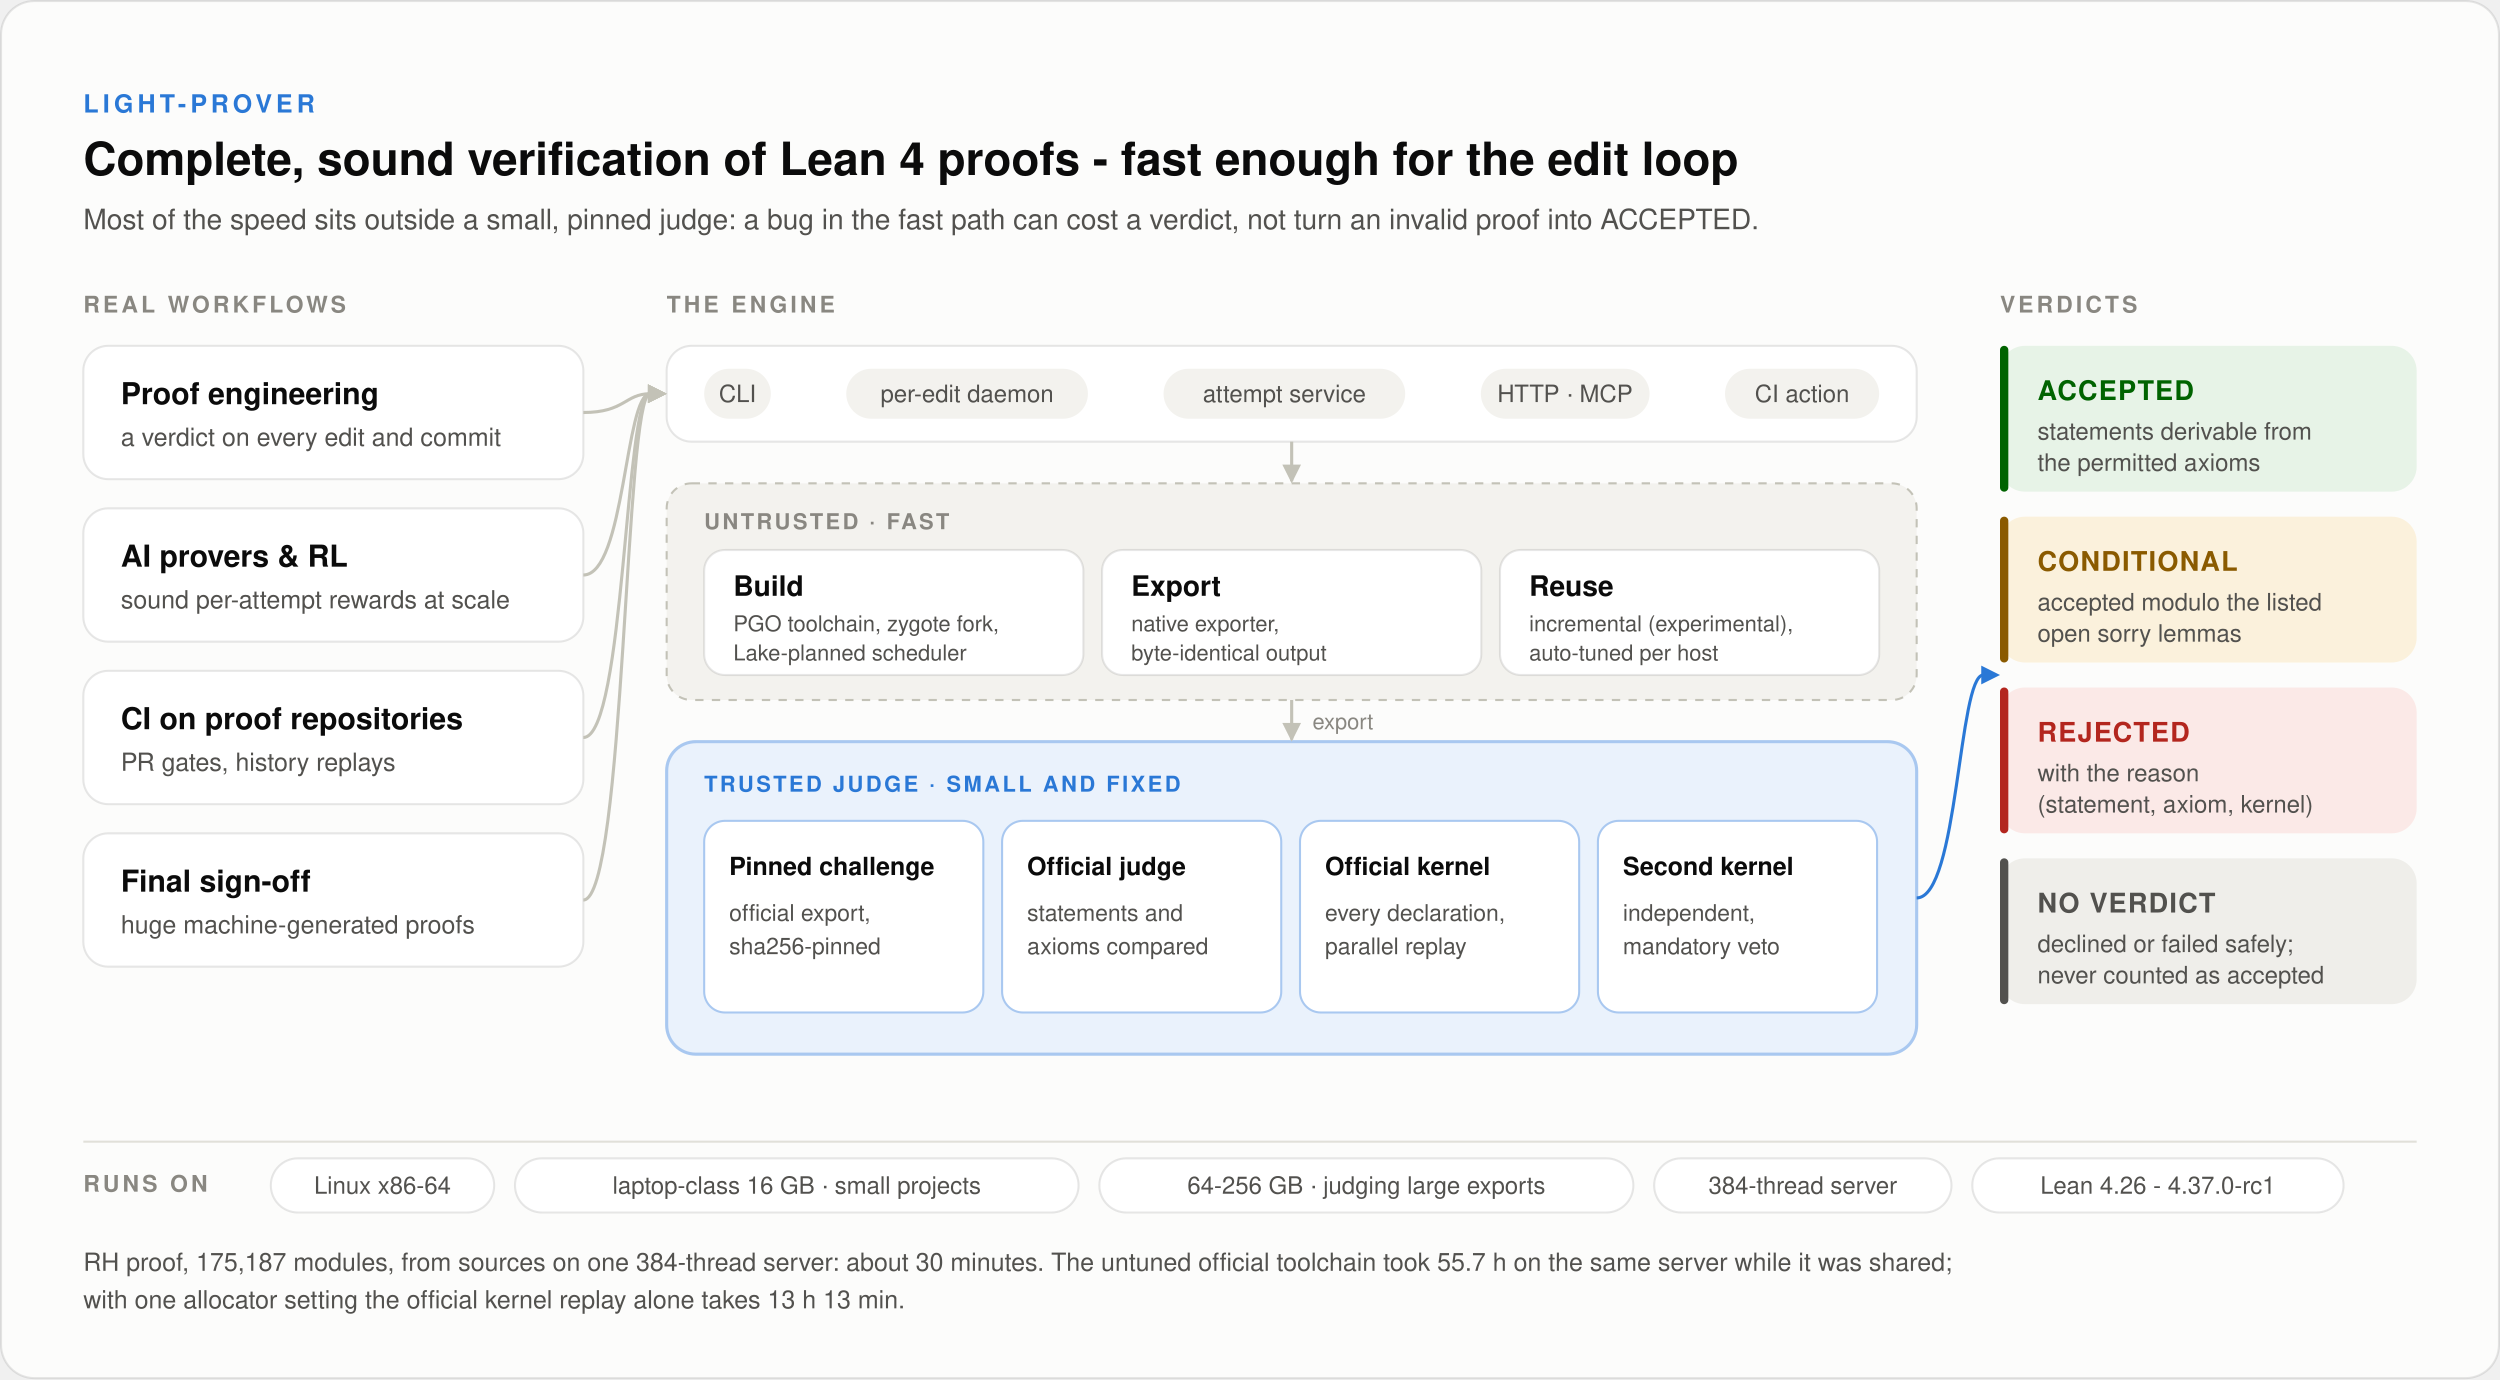
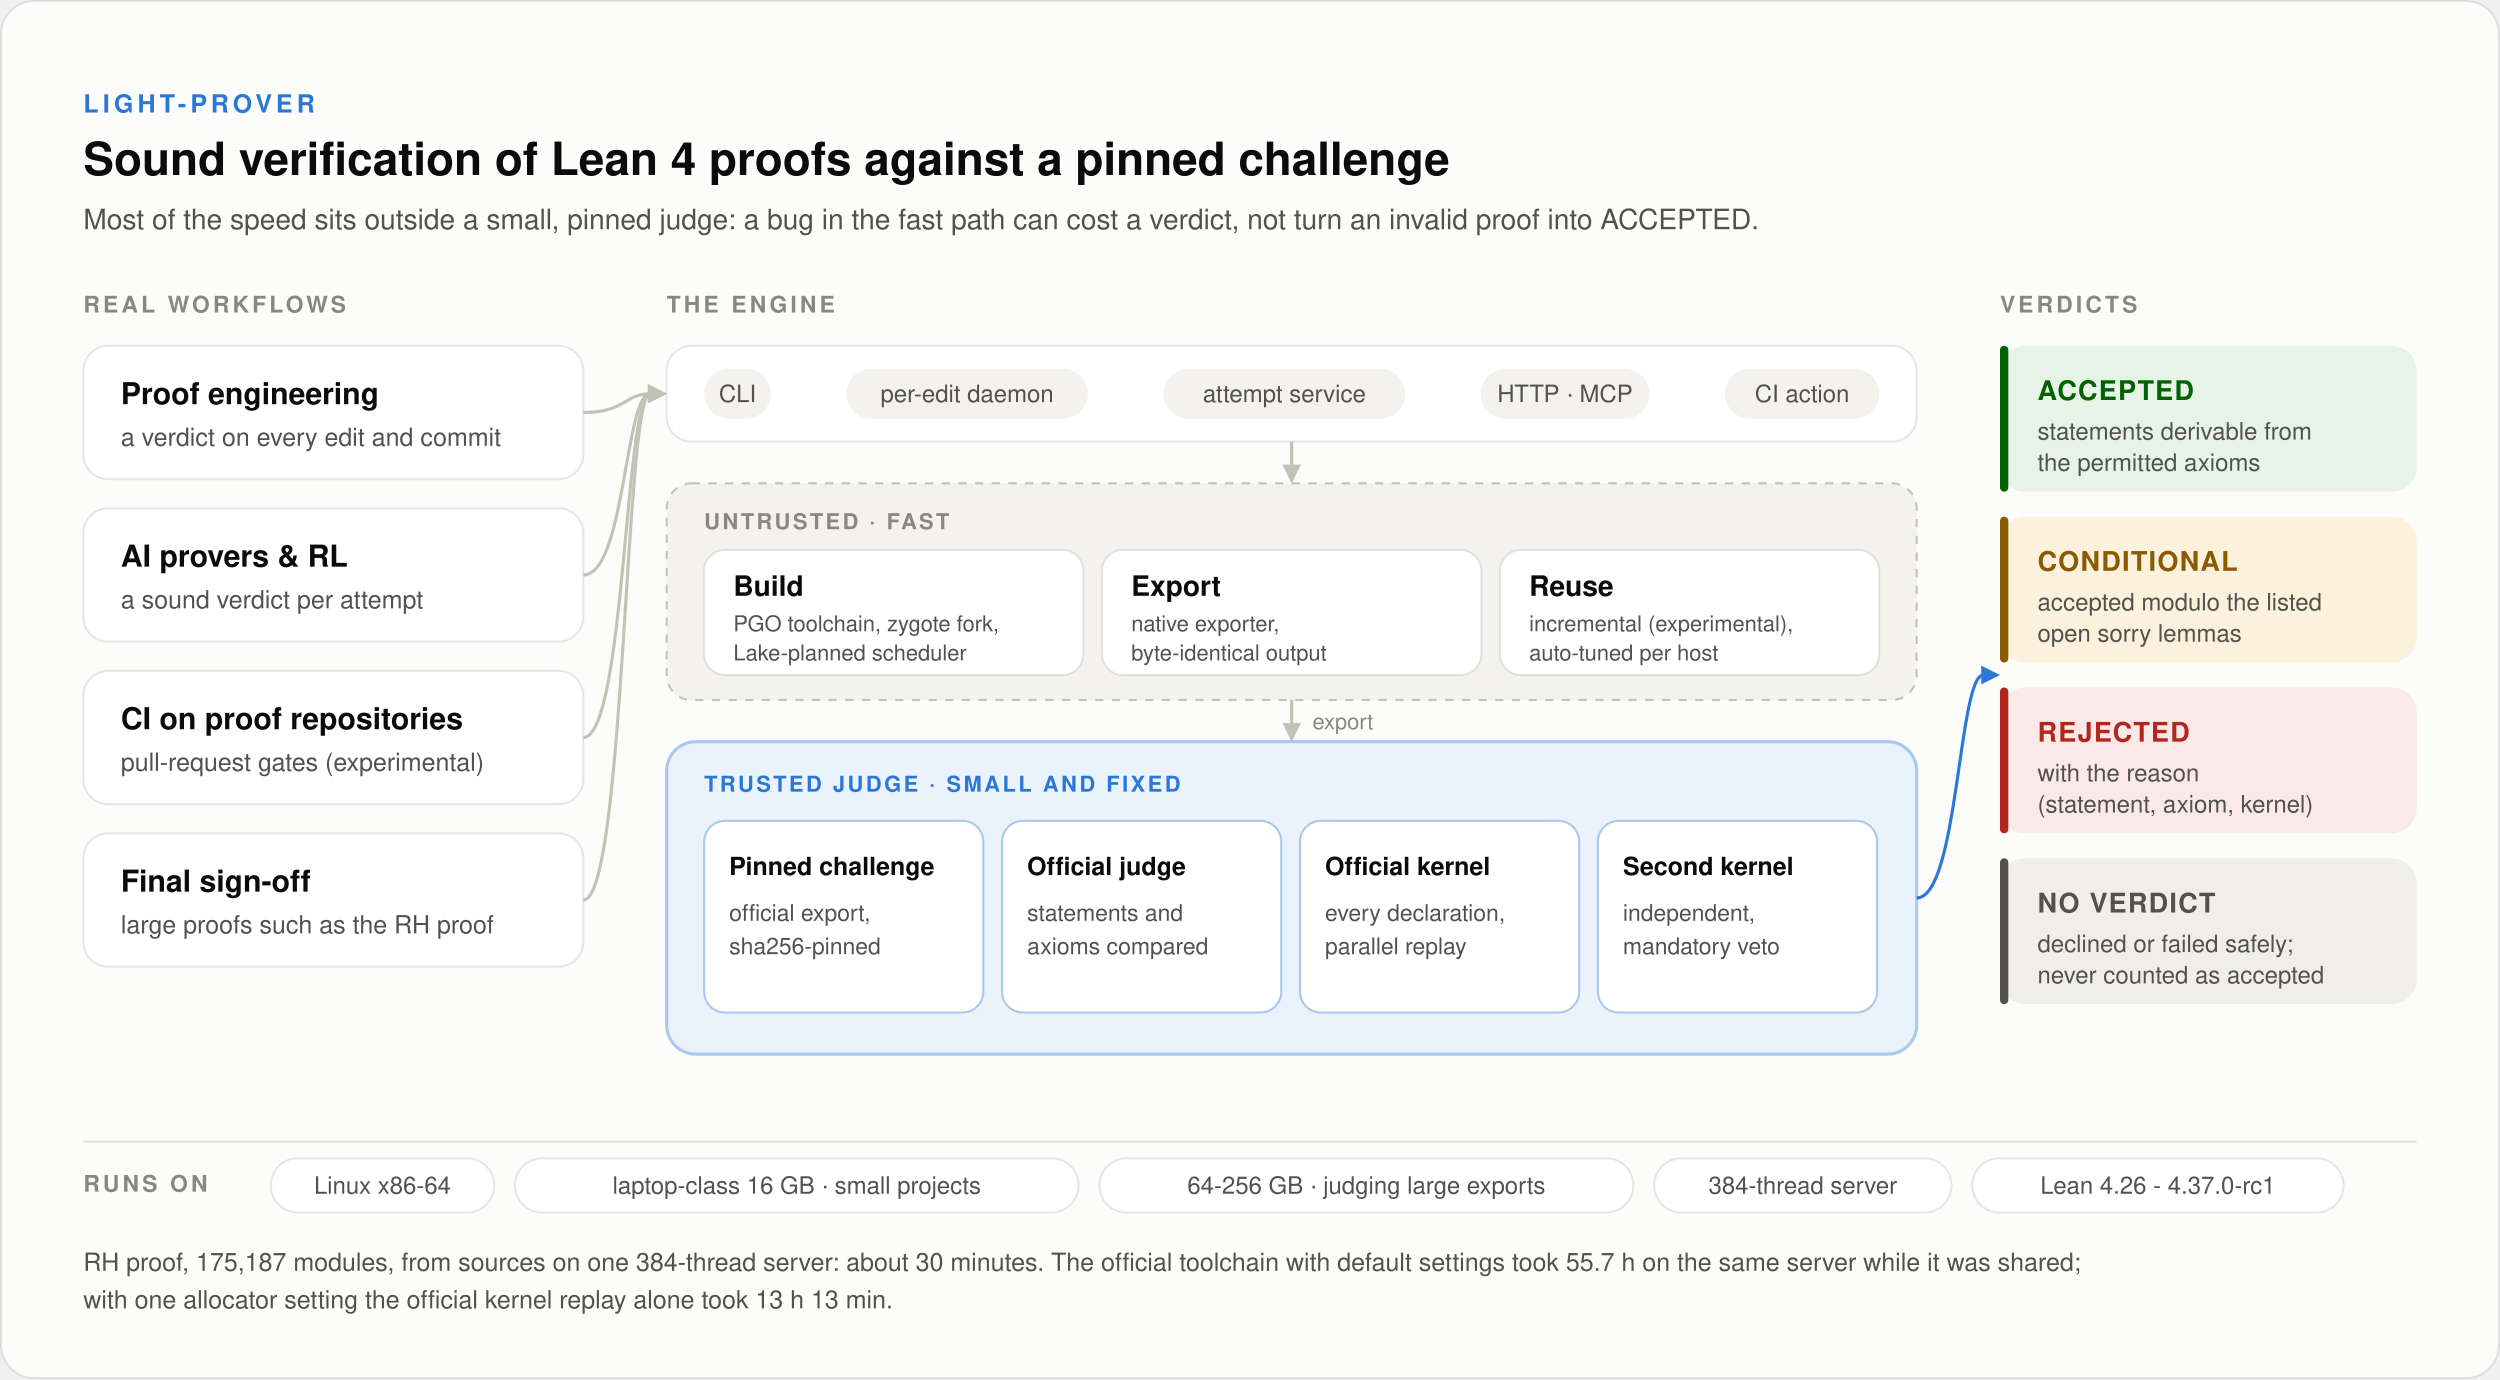
<svg xmlns="http://www.w3.org/2000/svg" width="1200" height="662" viewBox="0 0 1200 662" role="img" aria-label="Light-Prover framework: real workflows feed an untrusted fast build and export; a small trusted judge produces the verdict">
  <style>.fx{opacity:0;animation:7.0s ease-in-out infinite both}.dash{animation-name:dash;animation-timing-function:linear}.glow{animation-name:glow}@keyframes dash{0%{stroke-dashoffset:70;opacity:0}3%{opacity:.85}11%{opacity:.85}14%{stroke-dashoffset:-100;opacity:0}100%{stroke-dashoffset:-100;opacity:0}}@keyframes glow{0%{opacity:0}5%{opacity:1}13%{opacity:1}19%{opacity:0}100%{opacity:0}}@media (prefers-reduced-motion:reduce){.fx{animation:none!important;opacity:0!important}}</style>
  <rect x="0.5" y="0.5" width="1199" height="661" rx="16" fill="#fcfcfb" stroke="rgba(11,11,11,0.10)" stroke-width="1" />
  <text x="40" y="54" font-family="system-ui,-apple-system,'Segoe UI',Helvetica,Arial,sans-serif" font-size="12" font-weight="700" fill="#2a78d6" text-anchor="start" letter-spacing="2">LIGHT-PROVER</text>
-   <text x="40" y="84" font-family="system-ui,-apple-system,'Segoe UI',Helvetica,Arial,sans-serif" font-size="22" font-weight="600" fill="#0b0b0b" text-anchor="start">Complete, sound verification of Lean 4 proofs - fast enough for the edit loop</text>
+   <text x="40" y="84" font-family="system-ui,-apple-system,'Segoe UI',Helvetica,Arial,sans-serif" font-size="22" font-weight="600" fill="#0b0b0b" text-anchor="start">Sound verification of Lean 4 proofs against a pinned challenge</text>
  <text x="40" y="110" font-family="system-ui,-apple-system,'Segoe UI',Helvetica,Arial,sans-serif" font-size="13.5" font-weight="400" fill="#52514e" text-anchor="start">Most of the speed sits outside a small, pinned judge: a bug in the fast path can cost a verdict, not turn an invalid proof into ACCEPTED.</text>
  <text x="40" y="150" font-family="system-ui,-apple-system,'Segoe UI',Helvetica,Arial,sans-serif" font-size="11" font-weight="700" fill="#898781" text-anchor="start" letter-spacing="1.5">REAL WORKFLOWS</text>
  <rect x="40" y="166" width="240" height="64" rx="12" fill="#ffffff" stroke="rgba(11,11,11,0.10)" stroke-width="1" />
  <text x="58" y="194" font-family="system-ui,-apple-system,'Segoe UI',Helvetica,Arial,sans-serif" font-size="14.5" font-weight="600" fill="#0b0b0b" text-anchor="start">Proof engineering</text>
  <text x="58" y="214" font-family="system-ui,-apple-system,'Segoe UI',Helvetica,Arial,sans-serif" font-size="12" font-weight="400" fill="#52514e" text-anchor="start">a verdict on every edit and commit</text>
  <rect x="40" y="244" width="240" height="64" rx="12" fill="#ffffff" stroke="rgba(11,11,11,0.10)" stroke-width="1" />
  <text x="58" y="272" font-family="system-ui,-apple-system,'Segoe UI',Helvetica,Arial,sans-serif" font-size="14.5" font-weight="600" fill="#0b0b0b" text-anchor="start">AI provers &amp; RL</text>
-   <text x="58" y="292" font-family="system-ui,-apple-system,'Segoe UI',Helvetica,Arial,sans-serif" font-size="12" font-weight="400" fill="#52514e" text-anchor="start">sound per-attempt rewards at scale</text>
+   <text x="58" y="292" font-family="system-ui,-apple-system,'Segoe UI',Helvetica,Arial,sans-serif" font-size="12" font-weight="400" fill="#52514e" text-anchor="start">a sound verdict per attempt</text>
  <rect x="40" y="322" width="240" height="64" rx="12" fill="#ffffff" stroke="rgba(11,11,11,0.10)" stroke-width="1" />
  <text x="58" y="350" font-family="system-ui,-apple-system,'Segoe UI',Helvetica,Arial,sans-serif" font-size="14.5" font-weight="600" fill="#0b0b0b" text-anchor="start">CI on proof repositories</text>
-   <text x="58" y="370" font-family="system-ui,-apple-system,'Segoe UI',Helvetica,Arial,sans-serif" font-size="12" font-weight="400" fill="#52514e" text-anchor="start">PR gates, history replays</text>
+   <text x="58" y="370" font-family="system-ui,-apple-system,'Segoe UI',Helvetica,Arial,sans-serif" font-size="12" font-weight="400" fill="#52514e" text-anchor="start">pull-request gates (experimental)</text>
  <rect x="40" y="400" width="240" height="64" rx="12" fill="#ffffff" stroke="rgba(11,11,11,0.10)" stroke-width="1" />
  <text x="58" y="428" font-family="system-ui,-apple-system,'Segoe UI',Helvetica,Arial,sans-serif" font-size="14.5" font-weight="600" fill="#0b0b0b" text-anchor="start">Final sign-off</text>
-   <text x="58" y="448" font-family="system-ui,-apple-system,'Segoe UI',Helvetica,Arial,sans-serif" font-size="12" font-weight="400" fill="#52514e" text-anchor="start">huge machine-generated proofs</text>
+   <text x="58" y="448" font-family="system-ui,-apple-system,'Segoe UI',Helvetica,Arial,sans-serif" font-size="12" font-weight="400" fill="#52514e" text-anchor="start">large proofs such as the RH proof</text>
  <text x="320" y="150" font-family="system-ui,-apple-system,'Segoe UI',Helvetica,Arial,sans-serif" font-size="11" font-weight="700" fill="#898781" text-anchor="start" letter-spacing="1.5">THE ENGINE</text>
  <rect x="320" y="166" width="600" height="46" rx="12" fill="#ffffff" stroke="rgba(11,11,11,0.10)" stroke-width="1" />
  <rect x="338" y="177" width="32.0" height="24" rx="12" fill="#f3f2ee" />
  <text x="354.0" y="193" font-family="system-ui,-apple-system,'Segoe UI',Helvetica,Arial,sans-serif" font-size="11.5" font-weight="500" fill="#52514e" text-anchor="middle">CLI</text>
  <rect x="406.2" y="177" width="116.0" height="24" rx="12" fill="#f3f2ee" />
  <text x="464.2" y="193" font-family="system-ui,-apple-system,'Segoe UI',Helvetica,Arial,sans-serif" font-size="11.5" font-weight="500" fill="#52514e" text-anchor="middle">per-edit daemon</text>
  <rect x="558.5" y="177" width="116.0" height="24" rx="12" fill="#f3f2ee" />
  <text x="616.5" y="193" font-family="system-ui,-apple-system,'Segoe UI',Helvetica,Arial,sans-serif" font-size="11.5" font-weight="500" fill="#52514e" text-anchor="middle">attempt service</text>
  <rect x="710.8" y="177" width="81.0" height="24" rx="12" fill="#f3f2ee" />
  <text x="751.2" y="193" font-family="system-ui,-apple-system,'Segoe UI',Helvetica,Arial,sans-serif" font-size="11.5" font-weight="500" fill="#52514e" text-anchor="middle">HTTP · MCP</text>
  <rect x="828.0" y="177" width="74.0" height="24" rx="12" fill="#f3f2ee" />
  <text x="865.0" y="193" font-family="system-ui,-apple-system,'Segoe UI',Helvetica,Arial,sans-serif" font-size="11.5" font-weight="500" fill="#52514e" text-anchor="middle">CI action</text>
  <rect x="320" y="232" width="600" height="104" rx="12" fill="#f3f2ee" stroke="#c3c2b7" stroke-width="1" stroke-dasharray="4 4" />
  <text x="338" y="254" font-family="system-ui,-apple-system,'Segoe UI',Helvetica,Arial,sans-serif" font-size="10.5" font-weight="700" fill="#898781" text-anchor="start" letter-spacing="1.2">UNTRUSTED  ·  FAST</text>
  <rect x="338" y="264" width="182" height="60" rx="10" fill="#ffffff" stroke="rgba(11,11,11,0.10)" stroke-width="1" />
  <text x="352" y="286" font-family="system-ui,-apple-system,'Segoe UI',Helvetica,Arial,sans-serif" font-size="13.5" font-weight="600" fill="#0b0b0b" text-anchor="start">Build</text>
  <text x="352" y="303" font-family="system-ui,-apple-system,'Segoe UI',Helvetica,Arial,sans-serif" font-size="10.5" font-weight="400" fill="#52514e" text-anchor="start">PGO toolchain, zygote fork,</text>
  <text x="352" y="317" font-family="system-ui,-apple-system,'Segoe UI',Helvetica,Arial,sans-serif" font-size="10.5" font-weight="400" fill="#52514e" text-anchor="start">Lake-planned scheduler</text>
  <rect x="529" y="264" width="182" height="60" rx="10" fill="#ffffff" stroke="rgba(11,11,11,0.10)" stroke-width="1" />
  <text x="543" y="286" font-family="system-ui,-apple-system,'Segoe UI',Helvetica,Arial,sans-serif" font-size="13.5" font-weight="600" fill="#0b0b0b" text-anchor="start">Export</text>
  <text x="543" y="303" font-family="system-ui,-apple-system,'Segoe UI',Helvetica,Arial,sans-serif" font-size="10.5" font-weight="400" fill="#52514e" text-anchor="start">native exporter,</text>
  <text x="543" y="317" font-family="system-ui,-apple-system,'Segoe UI',Helvetica,Arial,sans-serif" font-size="10.5" font-weight="400" fill="#52514e" text-anchor="start">byte-identical output</text>
  <rect x="720" y="264" width="182" height="60" rx="10" fill="#ffffff" stroke="rgba(11,11,11,0.10)" stroke-width="1" />
  <text x="734" y="286" font-family="system-ui,-apple-system,'Segoe UI',Helvetica,Arial,sans-serif" font-size="13.5" font-weight="600" fill="#0b0b0b" text-anchor="start">Reuse</text>
  <text x="734" y="303" font-family="system-ui,-apple-system,'Segoe UI',Helvetica,Arial,sans-serif" font-size="10.5" font-weight="400" fill="#52514e" text-anchor="start">incremental (experimental),</text>
  <text x="734" y="317" font-family="system-ui,-apple-system,'Segoe UI',Helvetica,Arial,sans-serif" font-size="10.5" font-weight="400" fill="#52514e" text-anchor="start">auto-tuned per host</text>
  <rect x="320" y="356" width="600" height="150" rx="14" fill="#eaf2fc" stroke="#a9c8f0" stroke-width="1.5" />
  <text x="338" y="380" font-family="system-ui,-apple-system,'Segoe UI',Helvetica,Arial,sans-serif" font-size="10.5" font-weight="700" fill="#2a78d6" text-anchor="start" letter-spacing="1.2">TRUSTED JUDGE  ·  SMALL AND FIXED</text>
  <rect x="338" y="394" width="134" height="92" rx="10" fill="#ffffff" stroke="#a9c8f0" stroke-width="1" />
  <text x="350" y="420" font-family="system-ui,-apple-system,'Segoe UI',Helvetica,Arial,sans-serif" font-size="12" font-weight="600" fill="#0b0b0b" text-anchor="start">Pinned challenge</text>
  <text x="350" y="442" font-family="system-ui,-apple-system,'Segoe UI',Helvetica,Arial,sans-serif" font-size="11" font-weight="400" fill="#52514e" text-anchor="start">official export,</text>
  <text x="350" y="458" font-family="system-ui,-apple-system,'Segoe UI',Helvetica,Arial,sans-serif" font-size="11" font-weight="400" fill="#52514e" text-anchor="start">sha256-pinned</text>
  <rect x="481" y="394" width="134" height="92" rx="10" fill="#ffffff" stroke="#a9c8f0" stroke-width="1" />
  <text x="493" y="420" font-family="system-ui,-apple-system,'Segoe UI',Helvetica,Arial,sans-serif" font-size="12" font-weight="600" fill="#0b0b0b" text-anchor="start">Official judge</text>
  <text x="493" y="442" font-family="system-ui,-apple-system,'Segoe UI',Helvetica,Arial,sans-serif" font-size="11" font-weight="400" fill="#52514e" text-anchor="start">statements and</text>
  <text x="493" y="458" font-family="system-ui,-apple-system,'Segoe UI',Helvetica,Arial,sans-serif" font-size="11" font-weight="400" fill="#52514e" text-anchor="start">axioms compared</text>
  <rect x="624" y="394" width="134" height="92" rx="10" fill="#ffffff" stroke="#a9c8f0" stroke-width="1" />
  <text x="636" y="420" font-family="system-ui,-apple-system,'Segoe UI',Helvetica,Arial,sans-serif" font-size="12" font-weight="600" fill="#0b0b0b" text-anchor="start">Official kernel</text>
  <text x="636" y="442" font-family="system-ui,-apple-system,'Segoe UI',Helvetica,Arial,sans-serif" font-size="11" font-weight="400" fill="#52514e" text-anchor="start">every declaration,</text>
  <text x="636" y="458" font-family="system-ui,-apple-system,'Segoe UI',Helvetica,Arial,sans-serif" font-size="11" font-weight="400" fill="#52514e" text-anchor="start">parallel replay</text>
  <rect x="767" y="394" width="134" height="92" rx="10" fill="#ffffff" stroke="#a9c8f0" stroke-width="1" />
  <text x="779" y="420" font-family="system-ui,-apple-system,'Segoe UI',Helvetica,Arial,sans-serif" font-size="12" font-weight="600" fill="#0b0b0b" text-anchor="start">Second kernel</text>
  <text x="779" y="442" font-family="system-ui,-apple-system,'Segoe UI',Helvetica,Arial,sans-serif" font-size="11" font-weight="400" fill="#52514e" text-anchor="start">independent,</text>
  <text x="779" y="458" font-family="system-ui,-apple-system,'Segoe UI',Helvetica,Arial,sans-serif" font-size="11" font-weight="400" fill="#52514e" text-anchor="start">mandatory veto</text>
  <path d="M280,198 C300.0,198 300.0,189 312,189" fill="none" stroke="#c3c2b7" stroke-width="1.5" />
  <path d="M311,184.5 L320,189 L311,193.5 Z" fill="#c3c2b7" />
  <path d="M280,276 C300.0,276 300.0,189 312,189" fill="none" stroke="#c3c2b7" stroke-width="1.5" />
  <path d="M311,184.5 L320,189 L311,193.5 Z" fill="#c3c2b7" />
  <path d="M280,354 C300.0,354 300.0,189 312,189" fill="none" stroke="#c3c2b7" stroke-width="1.5" />
  <path d="M311,184.5 L320,189 L311,193.5 Z" fill="#c3c2b7" />
  <path d="M280,432 C300.0,432 300.0,189 312,189" fill="none" stroke="#c3c2b7" stroke-width="1.5" />
  <path d="M311,184.5 L320,189 L311,193.5 Z" fill="#c3c2b7" />
  <path d="M620.0,212 V231" stroke="#c3c2b7" stroke-width="1.5" />
  <path d="M615.5,223 L620.0,232 L624.5,223 Z" fill="#c3c2b7" />
  <path d="M620.0,336 V355" stroke="#c3c2b7" stroke-width="1.5" />
  <path d="M615.5,347 L620.0,356 L624.5,347 Z" fill="#c3c2b7" />
  <text x="630.0" y="350" font-family="system-ui,-apple-system,'Segoe UI',Helvetica,Arial,sans-serif" font-size="10.5" font-weight="400" fill="#898781" text-anchor="start">export</text>
  <text x="960" y="150" font-family="system-ui,-apple-system,'Segoe UI',Helvetica,Arial,sans-serif" font-size="11" font-weight="700" fill="#898781" text-anchor="start" letter-spacing="1.5">VERDICTS</text>
  <rect x="960" y="166" width="200" height="70" rx="12" fill="#e7f3e7" />
  <rect x="960" y="166" width="4" height="70" rx="2" fill="#006300" />
  <text x="978" y="192" font-family="system-ui,-apple-system,'Segoe UI',Helvetica,Arial,sans-serif" font-size="13" font-weight="700" fill="#006300" text-anchor="start" letter-spacing="0.6">ACCEPTED</text>
  <text x="978" y="211" font-family="system-ui,-apple-system,'Segoe UI',Helvetica,Arial,sans-serif" font-size="11.5" font-weight="400" fill="#52514e" text-anchor="start">statements derivable from</text>
  <text x="978" y="226" font-family="system-ui,-apple-system,'Segoe UI',Helvetica,Arial,sans-serif" font-size="11.5" font-weight="400" fill="#52514e" text-anchor="start">the permitted axioms</text>
  <rect x="960" y="248" width="200" height="70" rx="12" fill="#fbf1dc" />
  <rect x="960" y="248" width="4" height="70" rx="2" fill="#8a5a00" />
  <text x="978" y="274" font-family="system-ui,-apple-system,'Segoe UI',Helvetica,Arial,sans-serif" font-size="13" font-weight="700" fill="#8a5a00" text-anchor="start" letter-spacing="0.6">CONDITIONAL</text>
  <text x="978" y="293" font-family="system-ui,-apple-system,'Segoe UI',Helvetica,Arial,sans-serif" font-size="11.5" font-weight="400" fill="#52514e" text-anchor="start">accepted modulo the listed</text>
  <text x="978" y="308" font-family="system-ui,-apple-system,'Segoe UI',Helvetica,Arial,sans-serif" font-size="11.5" font-weight="400" fill="#52514e" text-anchor="start">open sorry lemmas</text>
  <rect x="960" y="330" width="200" height="70" rx="12" fill="#fbe9e7" />
  <rect x="960" y="330" width="4" height="70" rx="2" fill="#b3261e" />
  <text x="978" y="356" font-family="system-ui,-apple-system,'Segoe UI',Helvetica,Arial,sans-serif" font-size="13" font-weight="700" fill="#b3261e" text-anchor="start" letter-spacing="0.6">REJECTED</text>
  <text x="978" y="375" font-family="system-ui,-apple-system,'Segoe UI',Helvetica,Arial,sans-serif" font-size="11.5" font-weight="400" fill="#52514e" text-anchor="start">with the reason</text>
  <text x="978" y="390" font-family="system-ui,-apple-system,'Segoe UI',Helvetica,Arial,sans-serif" font-size="11.5" font-weight="400" fill="#52514e" text-anchor="start">(statement, axiom, kernel)</text>
  <rect x="960" y="412" width="200" height="70" rx="12" fill="#efeeea" />
  <rect x="960" y="412" width="4" height="70" rx="2" fill="#52514e" />
  <text x="978" y="438" font-family="system-ui,-apple-system,'Segoe UI',Helvetica,Arial,sans-serif" font-size="13" font-weight="700" fill="#52514e" text-anchor="start" letter-spacing="0.6">NO VERDICT</text>
  <text x="978" y="457" font-family="system-ui,-apple-system,'Segoe UI',Helvetica,Arial,sans-serif" font-size="11.5" font-weight="400" fill="#52514e" text-anchor="start">declined or failed safely;</text>
  <text x="978" y="472" font-family="system-ui,-apple-system,'Segoe UI',Helvetica,Arial,sans-serif" font-size="11.5" font-weight="400" fill="#52514e" text-anchor="start">never counted as accepted</text>
  <path d="M920,431 C940.0,431 940.0,324 952,324" fill="none" stroke="#2a78d6" stroke-width="1.5" />
  <path d="M951,319.5 L960,324 L951,328.5 Z" fill="#2a78d6" />
  <line x1="40" y1="548" x2="1160" y2="548" stroke="#e1e0d9" />
  <text x="40" y="572" font-family="system-ui,-apple-system,'Segoe UI',Helvetica,Arial,sans-serif" font-size="11" font-weight="700" fill="#898781" text-anchor="start" letter-spacing="1.5">RUNS ON</text>
  <rect x="130" y="556" width="107.2" height="26" rx="13" fill="#ffffff" stroke="rgba(11,11,11,0.10)" stroke-width="1" />
  <text x="183.6" y="573" font-family="system-ui,-apple-system,'Segoe UI',Helvetica,Arial,sans-serif" font-size="11.5" font-weight="500" fill="#52514e" text-anchor="middle">Linux x86-64</text>
  <rect x="247.2" y="556" width="270.5" height="26" rx="13" fill="#ffffff" stroke="rgba(11,11,11,0.10)" stroke-width="1" />
  <text x="382.45" y="573" font-family="system-ui,-apple-system,'Segoe UI',Helvetica,Arial,sans-serif" font-size="11.5" font-weight="500" fill="#52514e" text-anchor="middle">laptop-class 16 GB · small projects</text>
  <rect x="527.7" y="556" width="256.3" height="26" rx="13" fill="#ffffff" stroke="rgba(11,11,11,0.10)" stroke-width="1" />
  <text x="655.85" y="573" font-family="system-ui,-apple-system,'Segoe UI',Helvetica,Arial,sans-serif" font-size="11.5" font-weight="500" fill="#52514e" text-anchor="middle">64-256 GB · judging large exports</text>
  <rect x="794.0" y="556" width="142.7" height="26" rx="13" fill="#ffffff" stroke="rgba(11,11,11,0.10)" stroke-width="1" />
  <text x="865.35" y="573" font-family="system-ui,-apple-system,'Segoe UI',Helvetica,Arial,sans-serif" font-size="11.5" font-weight="500" fill="#52514e" text-anchor="middle">384-thread server</text>
  <rect x="946.7" y="556" width="178.2" height="26" rx="13" fill="#ffffff" stroke="rgba(11,11,11,0.10)" stroke-width="1" />
  <text x="1035.8" y="573" font-family="system-ui,-apple-system,'Segoe UI',Helvetica,Arial,sans-serif" font-size="11.5" font-weight="500" fill="#52514e" text-anchor="middle">Lean 4.26 - 4.37.0-rc1</text>
-   <text x="40" y="610" font-family="system-ui,-apple-system,'Segoe UI',Helvetica,Arial,sans-serif" font-size="12" font-weight="400" fill="#52514e" text-anchor="start">RH proof, 175,187 modules, from sources on one 384-thread server: about 30 minutes. The untuned official toolchain took 55.7 h on the same server while it was shared;</text>
-   <text x="40" y="628" font-family="system-ui,-apple-system,'Segoe UI',Helvetica,Arial,sans-serif" font-size="12" font-weight="400" fill="#52514e" text-anchor="start">with one allocator setting the official kernel replay alone takes 13 h 13 min.</text>
+   <text x="40" y="610" font-family="system-ui,-apple-system,'Segoe UI',Helvetica,Arial,sans-serif" font-size="12" font-weight="400" fill="#52514e" text-anchor="start">RH proof, 175,187 modules, from sources on one 384-thread server: about 30 minutes. The official toolchain with default settings took 55.7 h on the same server while it was shared;</text>
+   <text x="40" y="628" font-family="system-ui,-apple-system,'Segoe UI',Helvetica,Arial,sans-serif" font-size="12" font-weight="400" fill="#52514e" text-anchor="start">with one allocator setting the official kernel replay alone took 13 h 13 min.</text>
  <rect class="fx glow" x="36" y="162" width="248" height="306" rx="15" fill="none" stroke="#2a78d6" stroke-opacity="0.45" stroke-width="1.5" opacity="0" style="animation-delay:0.00s" />
  <path class="fx dash" d="M280,198 C300.0,198 300.0,189 312,189" pathLength="100" fill="none" stroke="#2a78d6" stroke-width="2.25" stroke-linecap="round" stroke-dasharray="29.6 200" stroke-dashoffset="70" opacity="0" style="animation-delay:0.60s" />
  <path class="fx dash" d="M280,276 C300.0,276 300.0,189 312,189" pathLength="100" fill="none" stroke="#2a78d6" stroke-width="2.25" stroke-linecap="round" stroke-dasharray="10.4 200" stroke-dashoffset="70" opacity="0" style="animation-delay:0.68s" />
  <path class="fx dash" d="M280,354 C300.0,354 300.0,189 312,189" pathLength="100" fill="none" stroke="#2a78d6" stroke-width="2.25" stroke-linecap="round" stroke-dasharray="5.8 200" stroke-dashoffset="70" opacity="0" style="animation-delay:0.76s" />
  <path class="fx dash" d="M280,432 C300.0,432 300.0,189 312,189" pathLength="100" fill="none" stroke="#2a78d6" stroke-width="2.25" stroke-linecap="round" stroke-dasharray="4.0 200" stroke-dashoffset="70" opacity="0" style="animation-delay:0.84s" />
  <rect class="fx glow" x="316" y="162" width="608" height="54" rx="15" fill="none" stroke="#2a78d6" stroke-opacity="0.45" stroke-width="1.5" opacity="0" style="animation-delay:1.40s" />
  <path class="fx dash" d="M620.0,212 V231" pathLength="100" fill="none" stroke="#2a78d6" stroke-width="2.25" stroke-linecap="round" stroke-dasharray="52.6 200" stroke-dashoffset="70" opacity="0" style="animation-delay:2.00s" />
  <rect class="fx glow" x="316" y="228" width="608" height="112" rx="15" fill="none" stroke="#2a78d6" stroke-opacity="0.45" stroke-width="1.5" opacity="0" style="animation-delay:2.60s" />
  <path class="fx dash" d="M620.0,336 V355" pathLength="100" fill="none" stroke="#2a78d6" stroke-width="2.25" stroke-linecap="round" stroke-dasharray="52.6 200" stroke-dashoffset="70" opacity="0" style="animation-delay:3.40s" />
  <rect class="fx glow" x="316" y="352" width="608" height="158" rx="17" fill="none" stroke="#2a78d6" stroke-opacity="0.45" stroke-width="1.5" opacity="0" style="animation-delay:3.90s" />
  <path class="fx dash" d="M920,431 C940.0,431 940.0,324 952,324" pathLength="100" fill="none" stroke="#2a78d6" stroke-width="2.25" stroke-linecap="round" stroke-dasharray="8.7 200" stroke-dashoffset="70" opacity="0" style="animation-delay:4.70s" />
  <rect class="fx glow" x="956" y="162" width="208" height="324" rx="15" fill="none" stroke="#2a78d6" stroke-opacity="0.45" stroke-width="1.5" opacity="0" style="animation-delay:5.30s" />
</svg>
